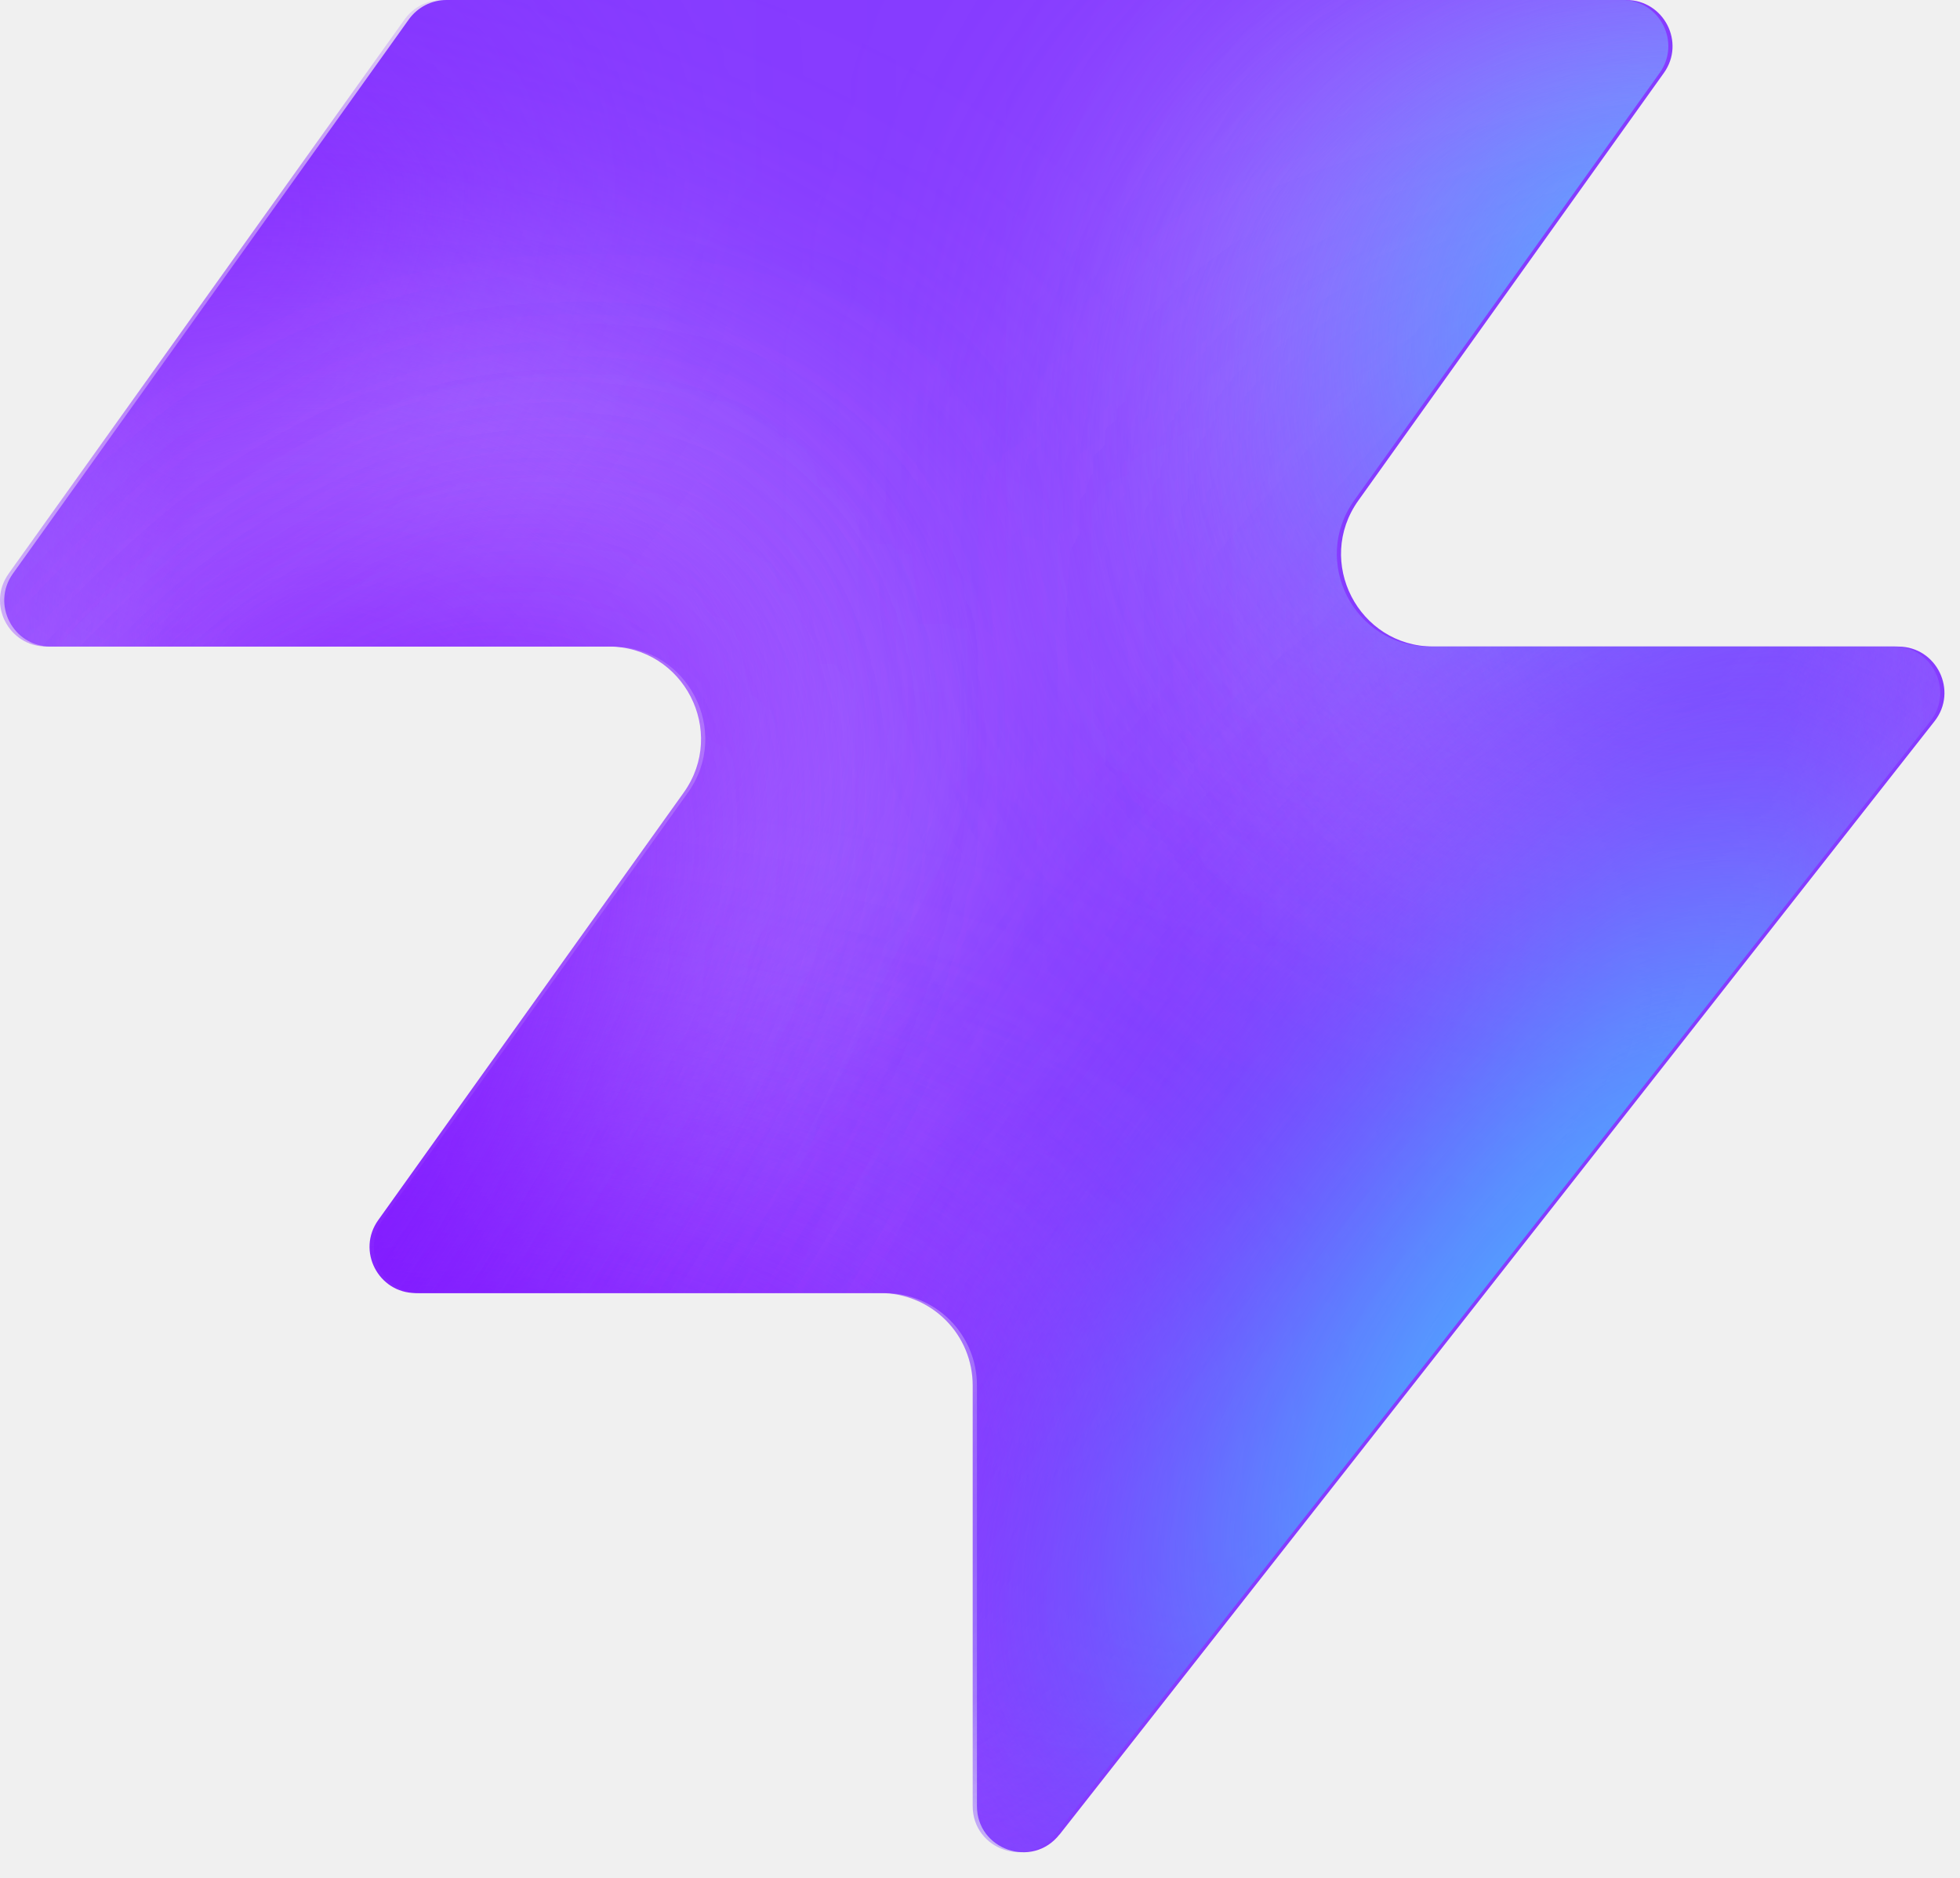
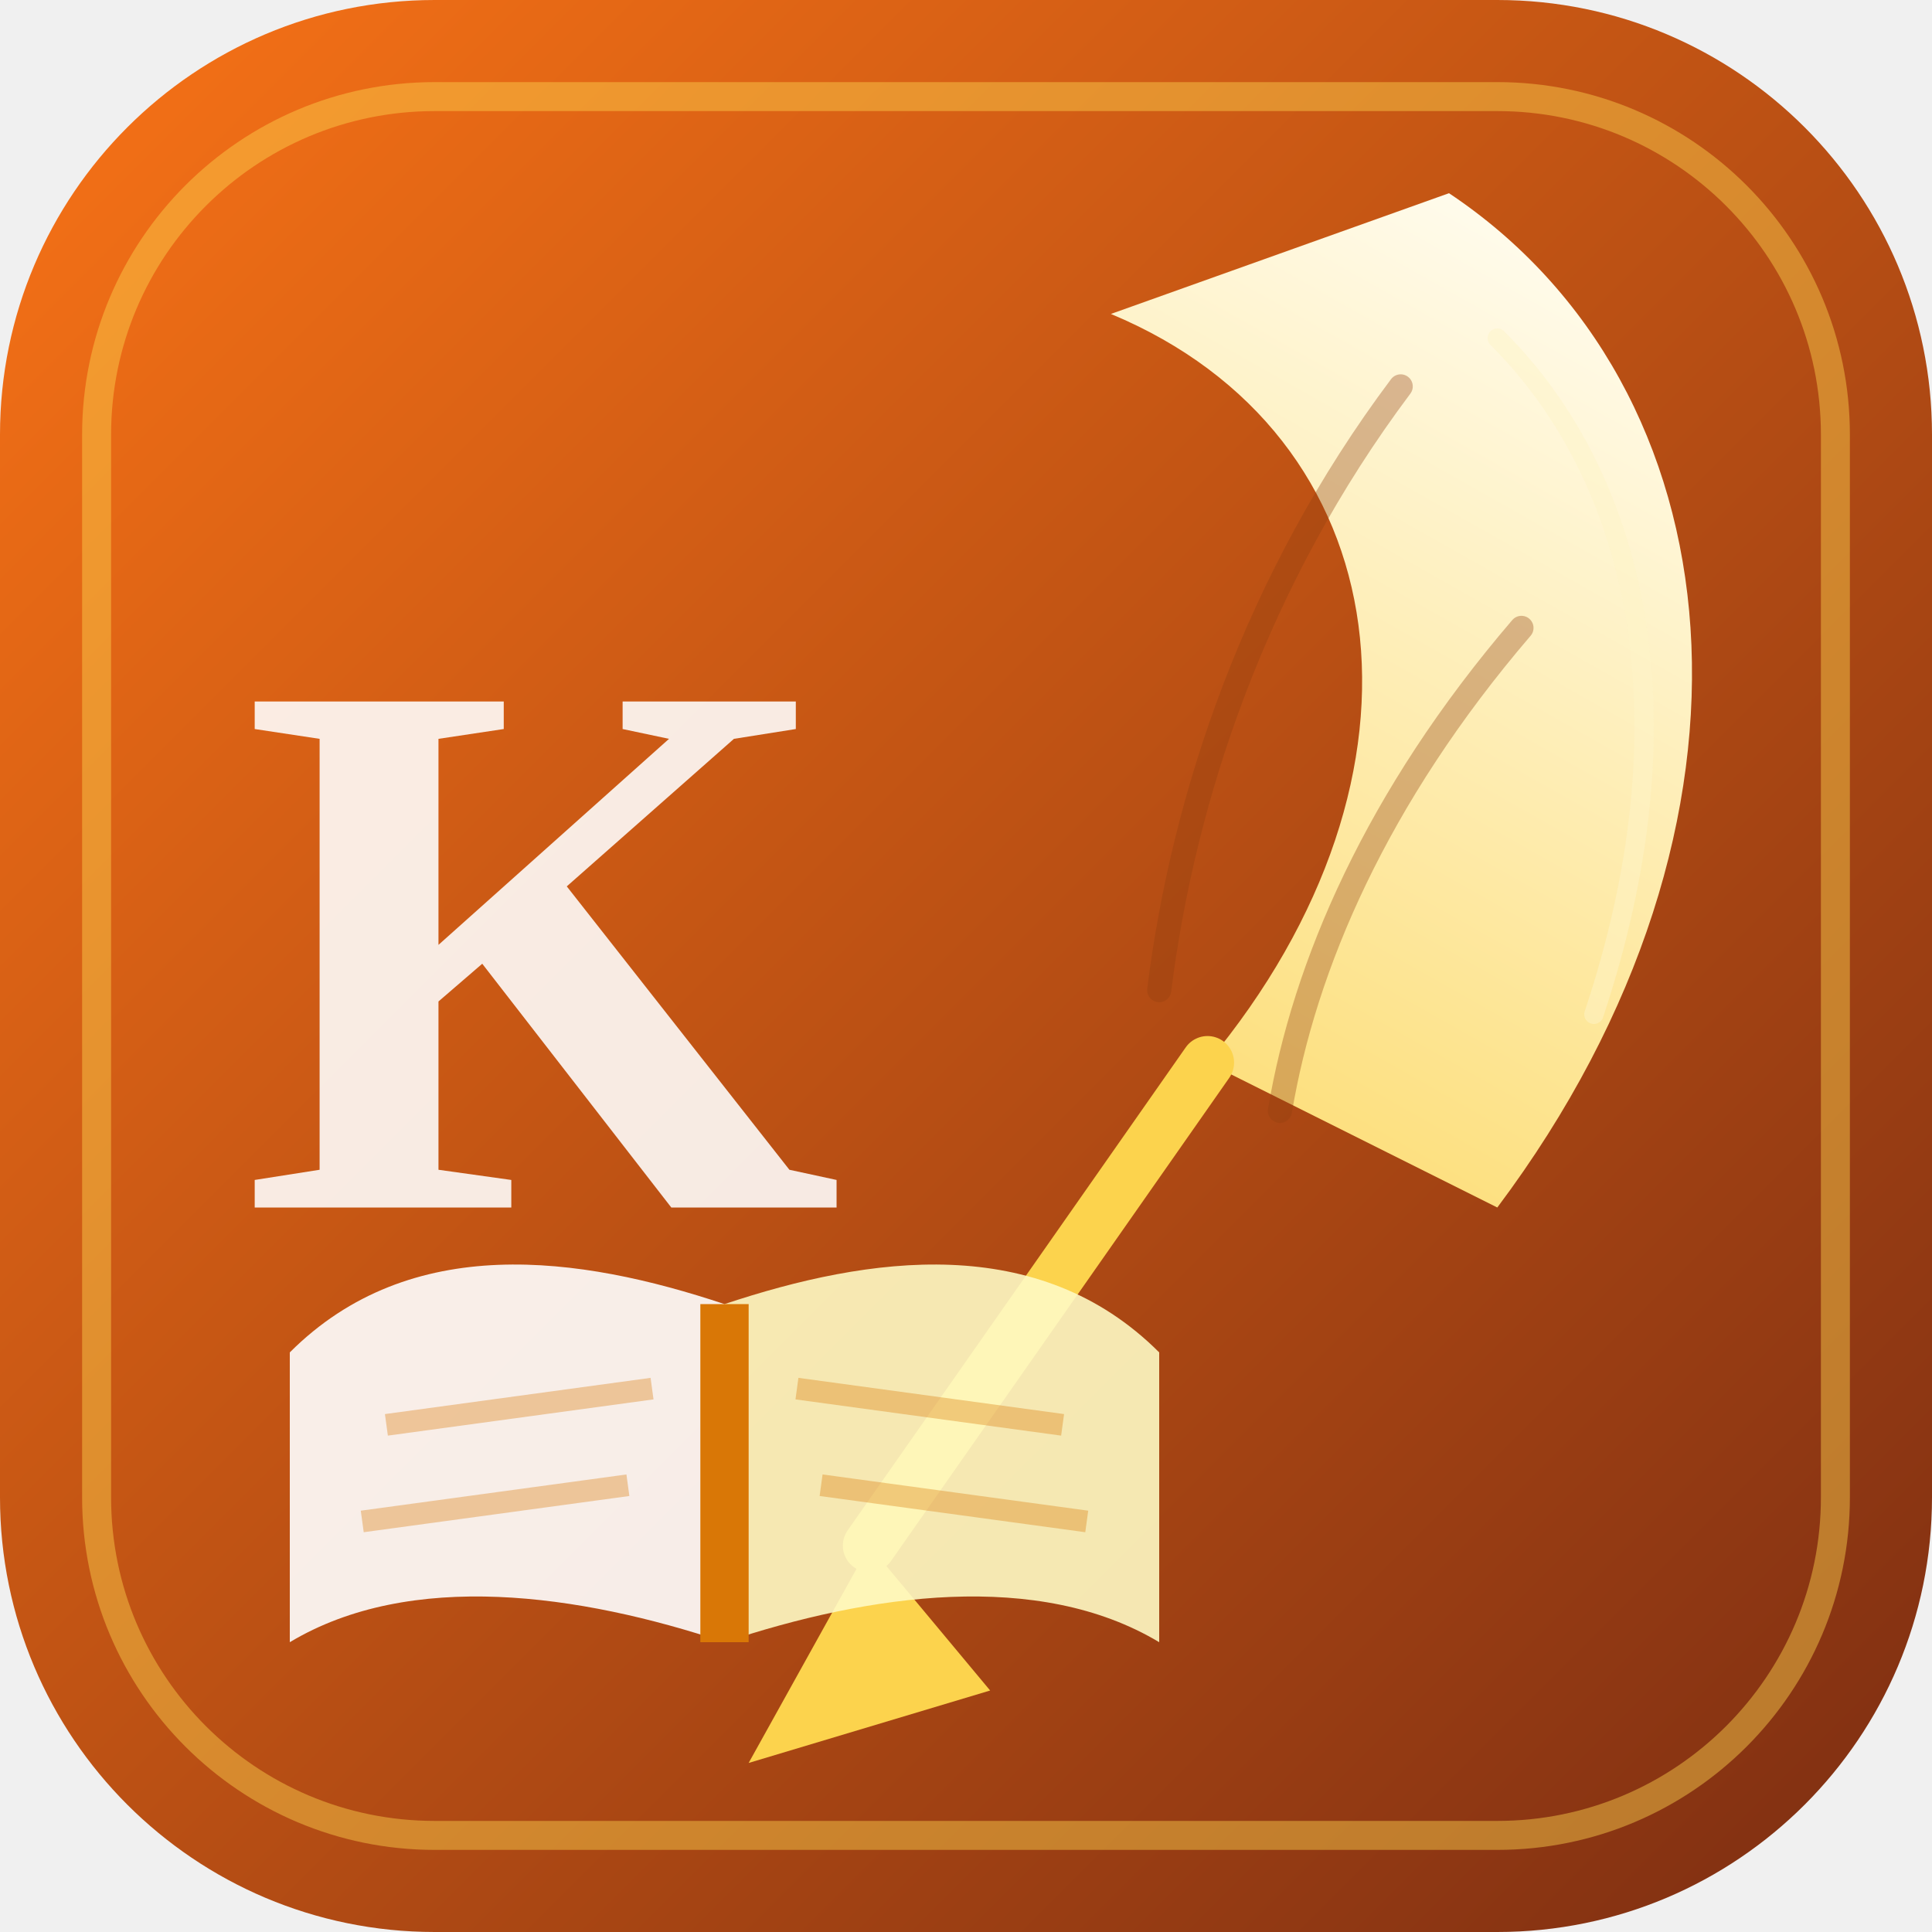
- <svg xmlns="http://www.w3.org/2000/svg" width="48" height="46" fill="none" viewBox="0 0 48 46">
-   <path fill="#863bff" d="M25.946 44.938c-.664.845-2.021.375-2.021-.698V33.937a2.26 2.26 0 0 0-2.262-2.262H10.287c-.92 0-1.456-1.04-.92-1.788l7.48-10.471c1.07-1.497 0-3.578-1.842-3.578H1.237c-.92 0-1.456-1.04-.92-1.788L10.013.474c.214-.297.556-.474.92-.474h28.894c.92 0 1.456 1.04.92 1.788l-7.48 10.471c-1.07 1.498 0 3.579 1.842 3.579h11.377c.943 0 1.473 1.088.89 1.83L25.947 44.94z" style="fill:#863bff;fill:color(display-p3 .525 .23 1);fill-opacity:1" />
-   <mask id="a" width="48" height="46" x="0" y="0" maskUnits="userSpaceOnUse" style="mask-type:alpha">
-     <path fill="#000" d="M25.842 44.938c-.664.844-2.021.375-2.021-.698V33.937a2.26 2.26 0 0 0-2.262-2.262H10.183c-.92 0-1.456-1.04-.92-1.788l7.48-10.471c1.07-1.498 0-3.579-1.842-3.579H1.133c-.92 0-1.456-1.04-.92-1.787L9.91.473c.214-.297.556-.474.92-.474h28.894c.92 0 1.456 1.04.92 1.788l-7.48 10.471c-1.07 1.498 0 3.578 1.842 3.578h11.377c.943 0 1.473 1.088.89 1.832L25.843 44.94z" style="fill:#000;fill-opacity:1" />
-   </mask>
-   <g mask="url(#a)">
-     <g filter="url(#b)">
-       <ellipse cx="5.508" cy="14.704" fill="#ede6ff" rx="5.508" ry="14.704" style="fill:#ede6ff;fill:color(display-p3 .927 .903 1);fill-opacity:1" transform="matrix(.00324 1 1 -.00324 -4.47 31.516)" />
-     </g>
-     <g filter="url(#c)">
-       <ellipse cx="10.399" cy="29.851" fill="#ede6ff" rx="10.399" ry="29.851" style="fill:#ede6ff;fill:color(display-p3 .927 .903 1);fill-opacity:1" transform="matrix(.00324 1 1 -.00324 -39.328 7.883)" />
-     </g>
-     <g filter="url(#d)">
-       <ellipse cx="5.508" cy="30.487" fill="#7e14ff" rx="5.508" ry="30.487" style="fill:#7e14ff;fill:color(display-p3 .492 .077 1);fill-opacity:1" transform="rotate(89.814 -25.913 -14.639)scale(1 -1)" />
-     </g>
-     <g filter="url(#e)">
-       <ellipse cx="5.508" cy="30.599" fill="#7e14ff" rx="5.508" ry="30.599" style="fill:#7e14ff;fill:color(display-p3 .492 .077 1);fill-opacity:1" transform="rotate(89.814 -32.644 -3.334)scale(1 -1)" />
-     </g>
-     <g filter="url(#f)">
-       <ellipse cx="5.508" cy="30.599" fill="#7e14ff" rx="5.508" ry="30.599" style="fill:#7e14ff;fill:color(display-p3 .492 .077 1);fill-opacity:1" transform="matrix(.00324 1 1 -.00324 -34.34 30.47)" />
-     </g>
-     <g filter="url(#g)">
-       <ellipse cx="14.072" cy="22.078" fill="#ede6ff" rx="14.072" ry="22.078" style="fill:#ede6ff;fill:color(display-p3 .927 .903 1);fill-opacity:1" transform="rotate(93.35 24.506 48.493)scale(-1 1)" />
-     </g>
-     <g filter="url(#h)">
-       <ellipse cx="3.47" cy="21.501" fill="#7e14ff" rx="3.47" ry="21.501" style="fill:#7e14ff;fill:color(display-p3 .492 .077 1);fill-opacity:1" transform="rotate(89.009 28.708 47.59)scale(-1 1)" />
-     </g>
-     <g filter="url(#i)">
-       <ellipse cx="3.47" cy="21.501" fill="#7e14ff" rx="3.47" ry="21.501" style="fill:#7e14ff;fill:color(display-p3 .492 .077 1);fill-opacity:1" transform="rotate(89.009 28.708 47.59)scale(-1 1)" />
-     </g>
-     <g filter="url(#j)">
-       <ellipse cx=".387" cy="8.972" fill="#7e14ff" rx="4.407" ry="29.108" style="fill:#7e14ff;fill:color(display-p3 .492 .077 1);fill-opacity:1" transform="rotate(39.51 .387 8.972)" />
-     </g>
-     <g filter="url(#k)">
-       <ellipse cx="47.523" cy="-6.092" fill="#7e14ff" rx="4.407" ry="29.108" style="fill:#7e14ff;fill:color(display-p3 .492 .077 1);fill-opacity:1" transform="rotate(37.892 47.523 -6.092)" />
-     </g>
-     <g filter="url(#l)">
-       <ellipse cx="41.412" cy="6.333" fill="#47bfff" rx="5.971" ry="9.665" style="fill:#47bfff;fill:color(display-p3 .28 .748 1);fill-opacity:1" transform="rotate(37.892 41.412 6.333)" />
-     </g>
-     <g filter="url(#m)">
-       <ellipse cx="-1.879" cy="38.332" fill="#7e14ff" rx="4.407" ry="29.108" style="fill:#7e14ff;fill:color(display-p3 .492 .077 1);fill-opacity:1" transform="rotate(37.892 -1.88 38.332)" />
-     </g>
-     <g filter="url(#n)">
-       <ellipse cx="-1.879" cy="38.332" fill="#7e14ff" rx="4.407" ry="29.108" style="fill:#7e14ff;fill:color(display-p3 .492 .077 1);fill-opacity:1" transform="rotate(37.892 -1.88 38.332)" />
-     </g>
-     <g filter="url(#o)">
-       <ellipse cx="35.651" cy="29.907" fill="#7e14ff" rx="4.407" ry="29.108" style="fill:#7e14ff;fill:color(display-p3 .492 .077 1);fill-opacity:1" transform="rotate(37.892 35.651 29.907)" />
-     </g>
-     <g filter="url(#p)">
-       <ellipse cx="38.418" cy="32.4" fill="#47bfff" rx="5.971" ry="15.297" style="fill:#47bfff;fill:color(display-p3 .28 .748 1);fill-opacity:1" transform="rotate(37.892 38.418 32.4)" />
-     </g>
-   </g>
+ <svg xmlns="http://www.w3.org/2000/svg" width="80" height="80" viewBox="0 0 80 80" fill="none">
  <defs>
-     <filter id="b" width="60.045" height="41.654" x="-19.77" y="16.149" color-interpolation-filters="sRGB" filterUnits="userSpaceOnUse">
-       <feFlood flood-opacity="0" result="BackgroundImageFix" />
-       <feBlend in="SourceGraphic" in2="BackgroundImageFix" result="shape" />
-       <feGaussianBlur result="effect1_foregroundBlur_2002_17158" stdDeviation="7.659" />
-     </filter>
-     <filter id="c" width="90.34" height="51.437" x="-54.613" y="-7.533" color-interpolation-filters="sRGB" filterUnits="userSpaceOnUse">
-       <feFlood flood-opacity="0" result="BackgroundImageFix" />
-       <feBlend in="SourceGraphic" in2="BackgroundImageFix" result="shape" />
-       <feGaussianBlur result="effect1_foregroundBlur_2002_17158" stdDeviation="7.659" />
-     </filter>
-     <filter id="d" width="79.355" height="29.4" x="-49.64" y="2.03" color-interpolation-filters="sRGB" filterUnits="userSpaceOnUse">
-       <feFlood flood-opacity="0" result="BackgroundImageFix" />
-       <feBlend in="SourceGraphic" in2="BackgroundImageFix" result="shape" />
-       <feGaussianBlur result="effect1_foregroundBlur_2002_17158" stdDeviation="4.596" />
-     </filter>
-     <filter id="e" width="79.579" height="29.4" x="-45.045" y="20.029" color-interpolation-filters="sRGB" filterUnits="userSpaceOnUse">
-       <feFlood flood-opacity="0" result="BackgroundImageFix" />
-       <feBlend in="SourceGraphic" in2="BackgroundImageFix" result="shape" />
-       <feGaussianBlur result="effect1_foregroundBlur_2002_17158" stdDeviation="4.596" />
-     </filter>
-     <filter id="f" width="79.579" height="29.4" x="-43.513" y="21.178" color-interpolation-filters="sRGB" filterUnits="userSpaceOnUse">
-       <feFlood flood-opacity="0" result="BackgroundImageFix" />
-       <feBlend in="SourceGraphic" in2="BackgroundImageFix" result="shape" />
-       <feGaussianBlur result="effect1_foregroundBlur_2002_17158" stdDeviation="4.596" />
-     </filter>
-     <filter id="g" width="74.749" height="58.852" x="15.756" y="-17.901" color-interpolation-filters="sRGB" filterUnits="userSpaceOnUse">
-       <feFlood flood-opacity="0" result="BackgroundImageFix" />
-       <feBlend in="SourceGraphic" in2="BackgroundImageFix" result="shape" />
-       <feGaussianBlur result="effect1_foregroundBlur_2002_17158" stdDeviation="7.659" />
-     </filter>
-     <filter id="h" width="61.377" height="25.362" x="23.548" y="2.284" color-interpolation-filters="sRGB" filterUnits="userSpaceOnUse">
-       <feFlood flood-opacity="0" result="BackgroundImageFix" />
-       <feBlend in="SourceGraphic" in2="BackgroundImageFix" result="shape" />
-       <feGaussianBlur result="effect1_foregroundBlur_2002_17158" stdDeviation="4.596" />
-     </filter>
-     <filter id="i" width="61.377" height="25.362" x="23.548" y="2.284" color-interpolation-filters="sRGB" filterUnits="userSpaceOnUse">
-       <feFlood flood-opacity="0" result="BackgroundImageFix" />
-       <feBlend in="SourceGraphic" in2="BackgroundImageFix" result="shape" />
-       <feGaussianBlur result="effect1_foregroundBlur_2002_17158" stdDeviation="4.596" />
-     </filter>
-     <filter id="j" width="56.045" height="63.649" x="-27.636" y="-22.853" color-interpolation-filters="sRGB" filterUnits="userSpaceOnUse">
-       <feFlood flood-opacity="0" result="BackgroundImageFix" />
-       <feBlend in="SourceGraphic" in2="BackgroundImageFix" result="shape" />
-       <feGaussianBlur result="effect1_foregroundBlur_2002_17158" stdDeviation="4.596" />
-     </filter>
-     <filter id="k" width="54.814" height="64.646" x="20.116" y="-38.415" color-interpolation-filters="sRGB" filterUnits="userSpaceOnUse">
-       <feFlood flood-opacity="0" result="BackgroundImageFix" />
-       <feBlend in="SourceGraphic" in2="BackgroundImageFix" result="shape" />
-       <feGaussianBlur result="effect1_foregroundBlur_2002_17158" stdDeviation="4.596" />
-     </filter>
-     <filter id="l" width="33.541" height="35.313" x="24.641" y="-11.323" color-interpolation-filters="sRGB" filterUnits="userSpaceOnUse">
-       <feFlood flood-opacity="0" result="BackgroundImageFix" />
-       <feBlend in="SourceGraphic" in2="BackgroundImageFix" result="shape" />
-       <feGaussianBlur result="effect1_foregroundBlur_2002_17158" stdDeviation="4.596" />
-     </filter>
-     <filter id="m" width="54.814" height="64.646" x="-29.286" y="6.009" color-interpolation-filters="sRGB" filterUnits="userSpaceOnUse">
-       <feFlood flood-opacity="0" result="BackgroundImageFix" />
-       <feBlend in="SourceGraphic" in2="BackgroundImageFix" result="shape" />
-       <feGaussianBlur result="effect1_foregroundBlur_2002_17158" stdDeviation="4.596" />
-     </filter>
-     <filter id="n" width="54.814" height="64.646" x="-29.286" y="6.009" color-interpolation-filters="sRGB" filterUnits="userSpaceOnUse">
-       <feFlood flood-opacity="0" result="BackgroundImageFix" />
-       <feBlend in="SourceGraphic" in2="BackgroundImageFix" result="shape" />
-       <feGaussianBlur result="effect1_foregroundBlur_2002_17158" stdDeviation="4.596" />
-     </filter>
-     <filter id="o" width="54.814" height="64.646" x="8.244" y="-2.416" color-interpolation-filters="sRGB" filterUnits="userSpaceOnUse">
-       <feFlood flood-opacity="0" result="BackgroundImageFix" />
-       <feBlend in="SourceGraphic" in2="BackgroundImageFix" result="shape" />
-       <feGaussianBlur result="effect1_foregroundBlur_2002_17158" stdDeviation="4.596" />
-     </filter>
-     <filter id="p" width="39.409" height="43.623" x="18.713" y="10.588" color-interpolation-filters="sRGB" filterUnits="userSpaceOnUse">
-       <feFlood flood-opacity="0" result="BackgroundImageFix" />
-       <feBlend in="SourceGraphic" in2="BackgroundImageFix" result="shape" />
-       <feGaussianBlur result="effect1_foregroundBlur_2002_17158" stdDeviation="4.596" />
-     </filter>
+     <linearGradient id="bg" x1="0" y1="0" x2="80" y2="80" gradientUnits="userSpaceOnUse">
+       <stop stop-color="#F97316" />
+       <stop offset="1" stop-color="#7C2D12" />
+     </linearGradient>
+     <linearGradient id="quill" x1="56" y1="6" x2="30" y2="52" gradientUnits="userSpaceOnUse">
+       <stop stop-color="#FFFBEB" />
+       <stop offset="1" stop-color="#FCD34D" />
+     </linearGradient>
  </defs>
+   <rect width="80" height="80" rx="18" fill="url(#bg)" />
+   <rect x="4" y="4" width="72" height="72" rx="14" fill="none" stroke="#FCD34D" stroke-width="1.2" opacity="0.45" />
+   <path d="M60,8 C72,16 74,34 62,50 L50,44 C60,32 58,18 46,13 Z" fill="url(#quill)" />
+   <path d="M58,16 C52,24 49,33 48,41" stroke="#92400E" stroke-width="1" opacity="0.35" stroke-linecap="round" />
+   <path d="M63,26 C57,33 54,40 53,46" stroke="#92400E" stroke-width="1" opacity="0.35" stroke-linecap="round" />
+   <path d="M62,14 C68,20 70,30 66,42" stroke="#FEF3C7" stroke-width="0.8" opacity="0.5" stroke-linecap="round" />
+   <path d="M50,44 L36,64" stroke="#FCD34D" stroke-width="2.2" stroke-linecap="round" />
+   <path d="M36,64 L31,73 L41,70 Z" fill="#FCD34D" />
+   <path d="M12,56 C17,51 24,52 30,54 L30,68 C24,66 17,65 12,68 Z" fill="white" opacity="0.90" />
+   <path d="M30,54 C36,52 43,51 48,56 L48,68 C43,65 36,66 30,68 Z" fill="#FEF9C3" opacity="0.90" />
+   <line x1="30" y1="54" x2="30" y2="68" stroke="#D97706" stroke-width="2" />
+   <line x1="16" y1="59" x2="27" y2="57.5" stroke="#D97706" stroke-width="0.9" opacity="0.35" />
+   <line x1="15" y1="63" x2="26" y2="61.5" stroke="#D97706" stroke-width="0.9" opacity="0.35" />
+   <line x1="33" y1="57.5" x2="44" y2="59" stroke="#D97706" stroke-width="0.9" opacity="0.35" />
+   <line x1="34" y1="61.5" x2="45" y2="63" stroke="#D97706" stroke-width="0.9" opacity="0.35" />
+   <text x="10" y="50" font-family="Georgia, 'Times New Roman', serif" font-size="32" font-weight="700" fill="white" opacity="0.88">K</text>
</svg>
